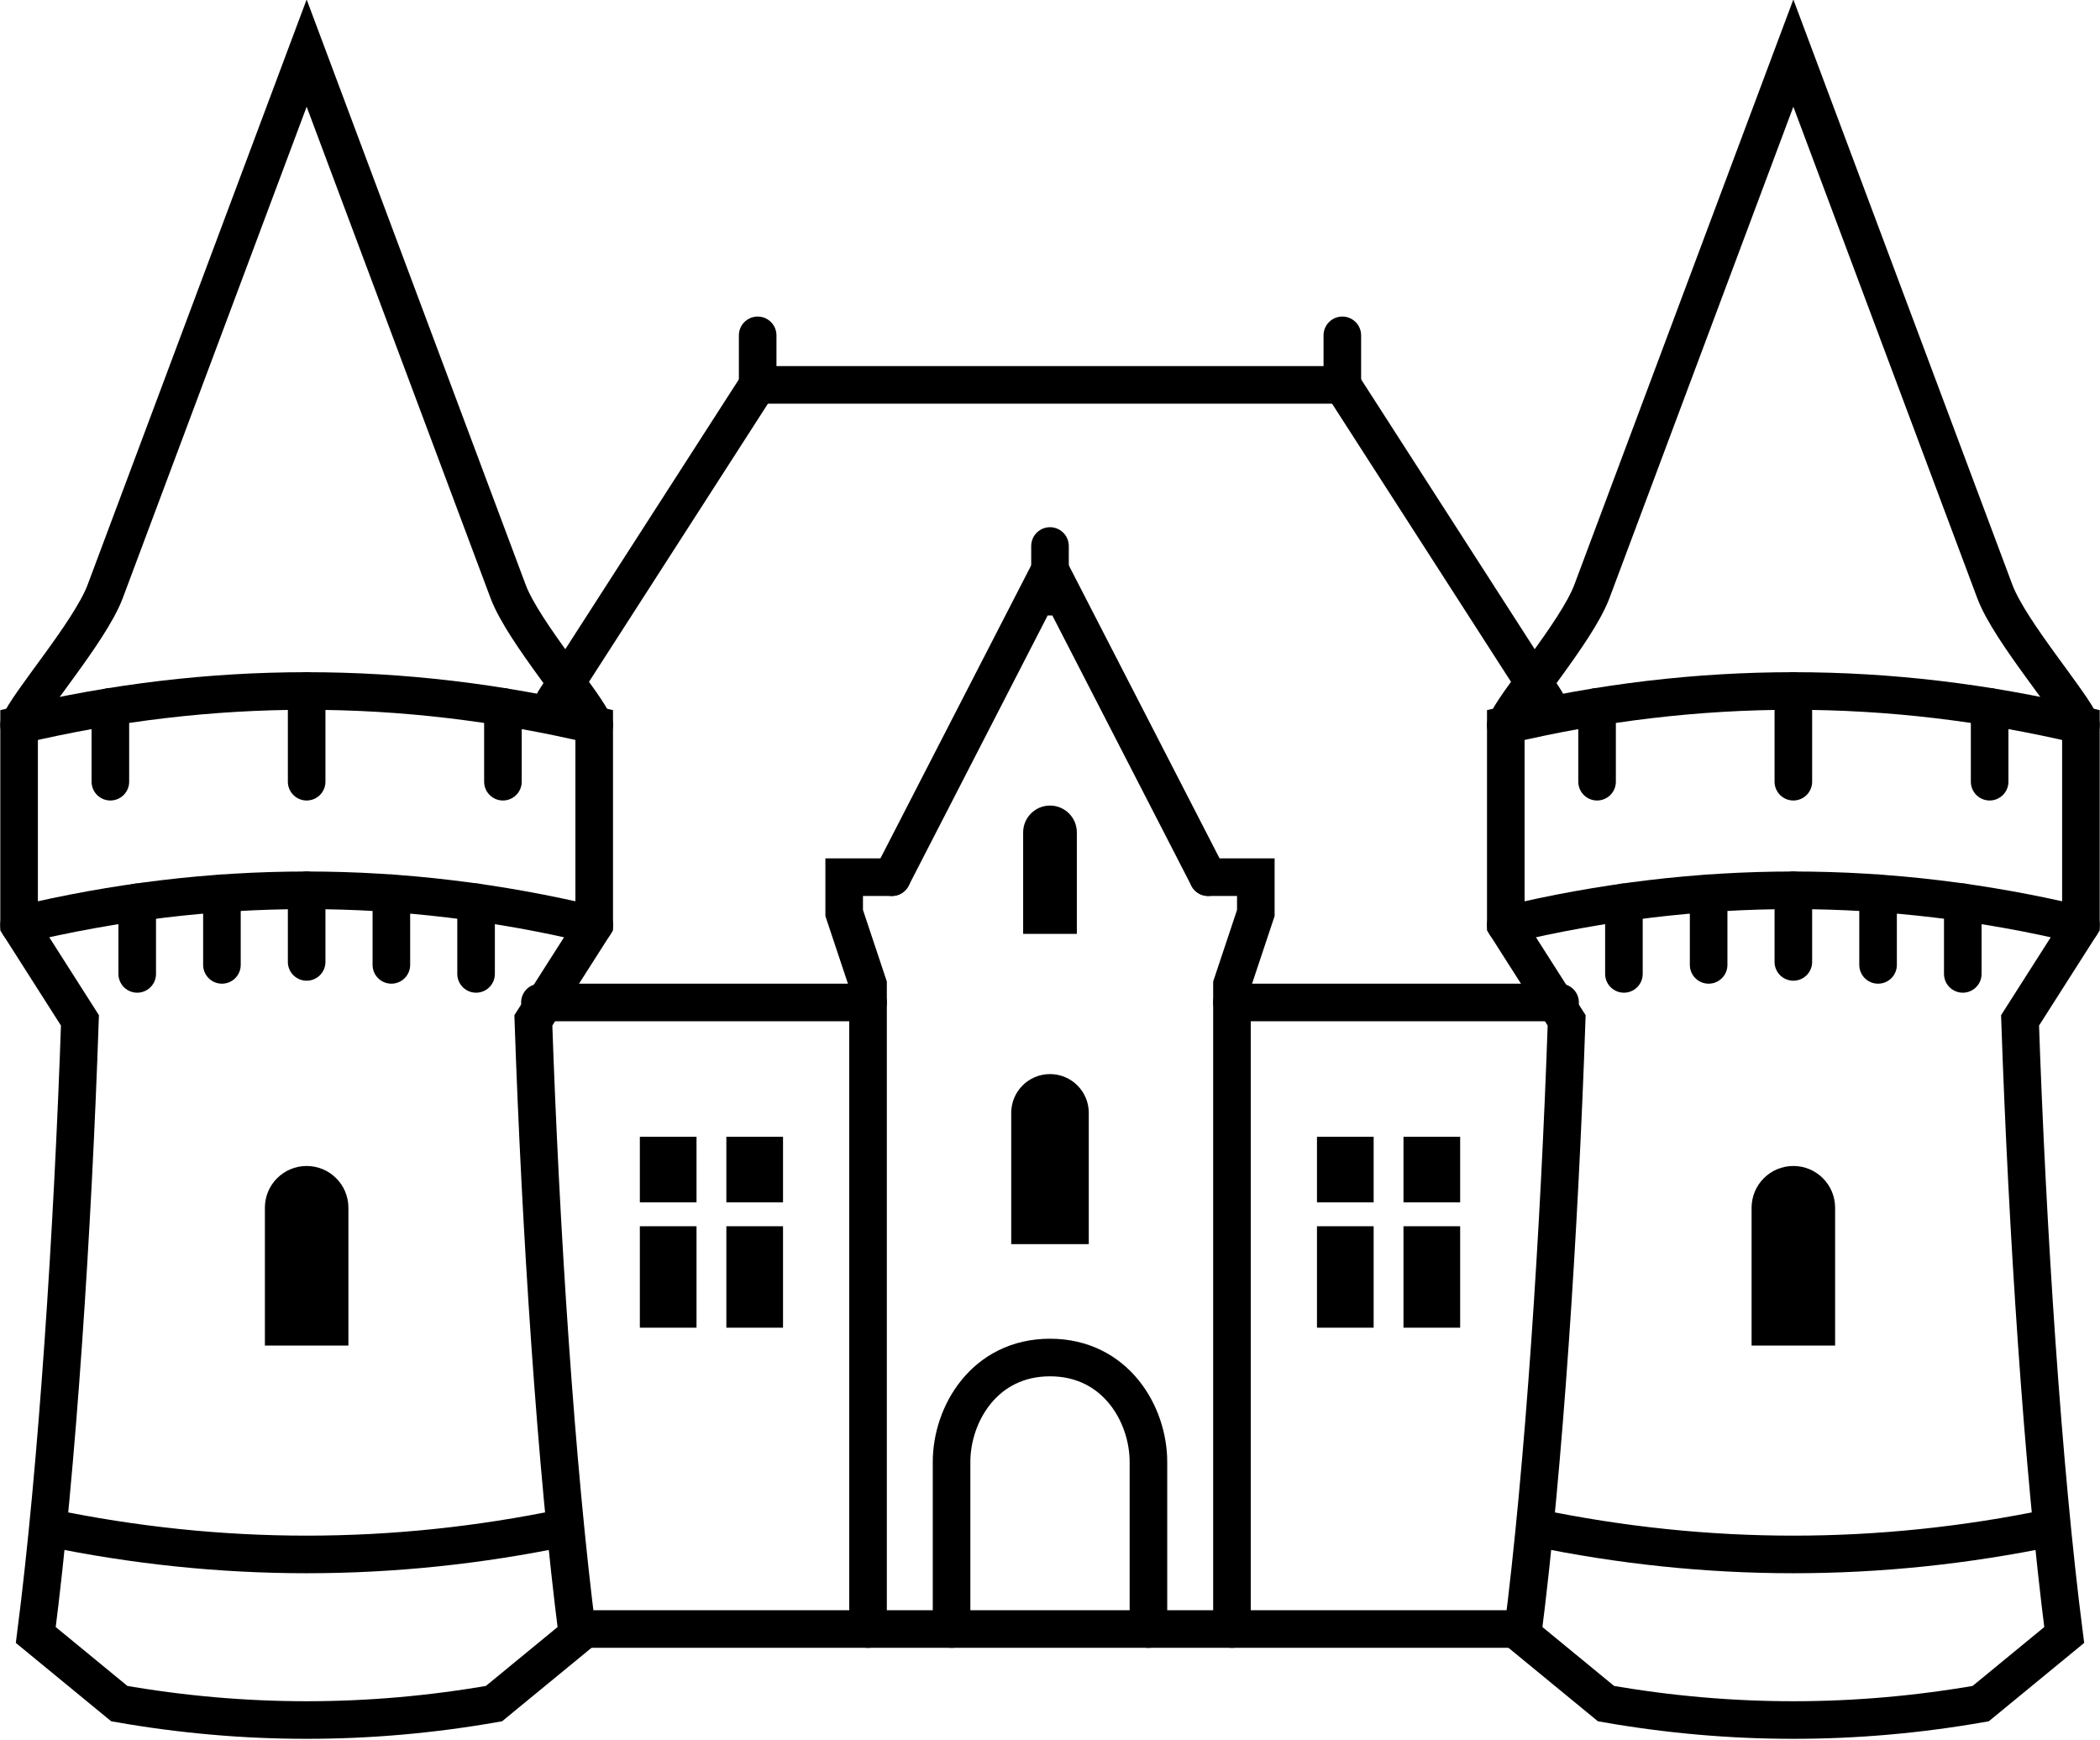
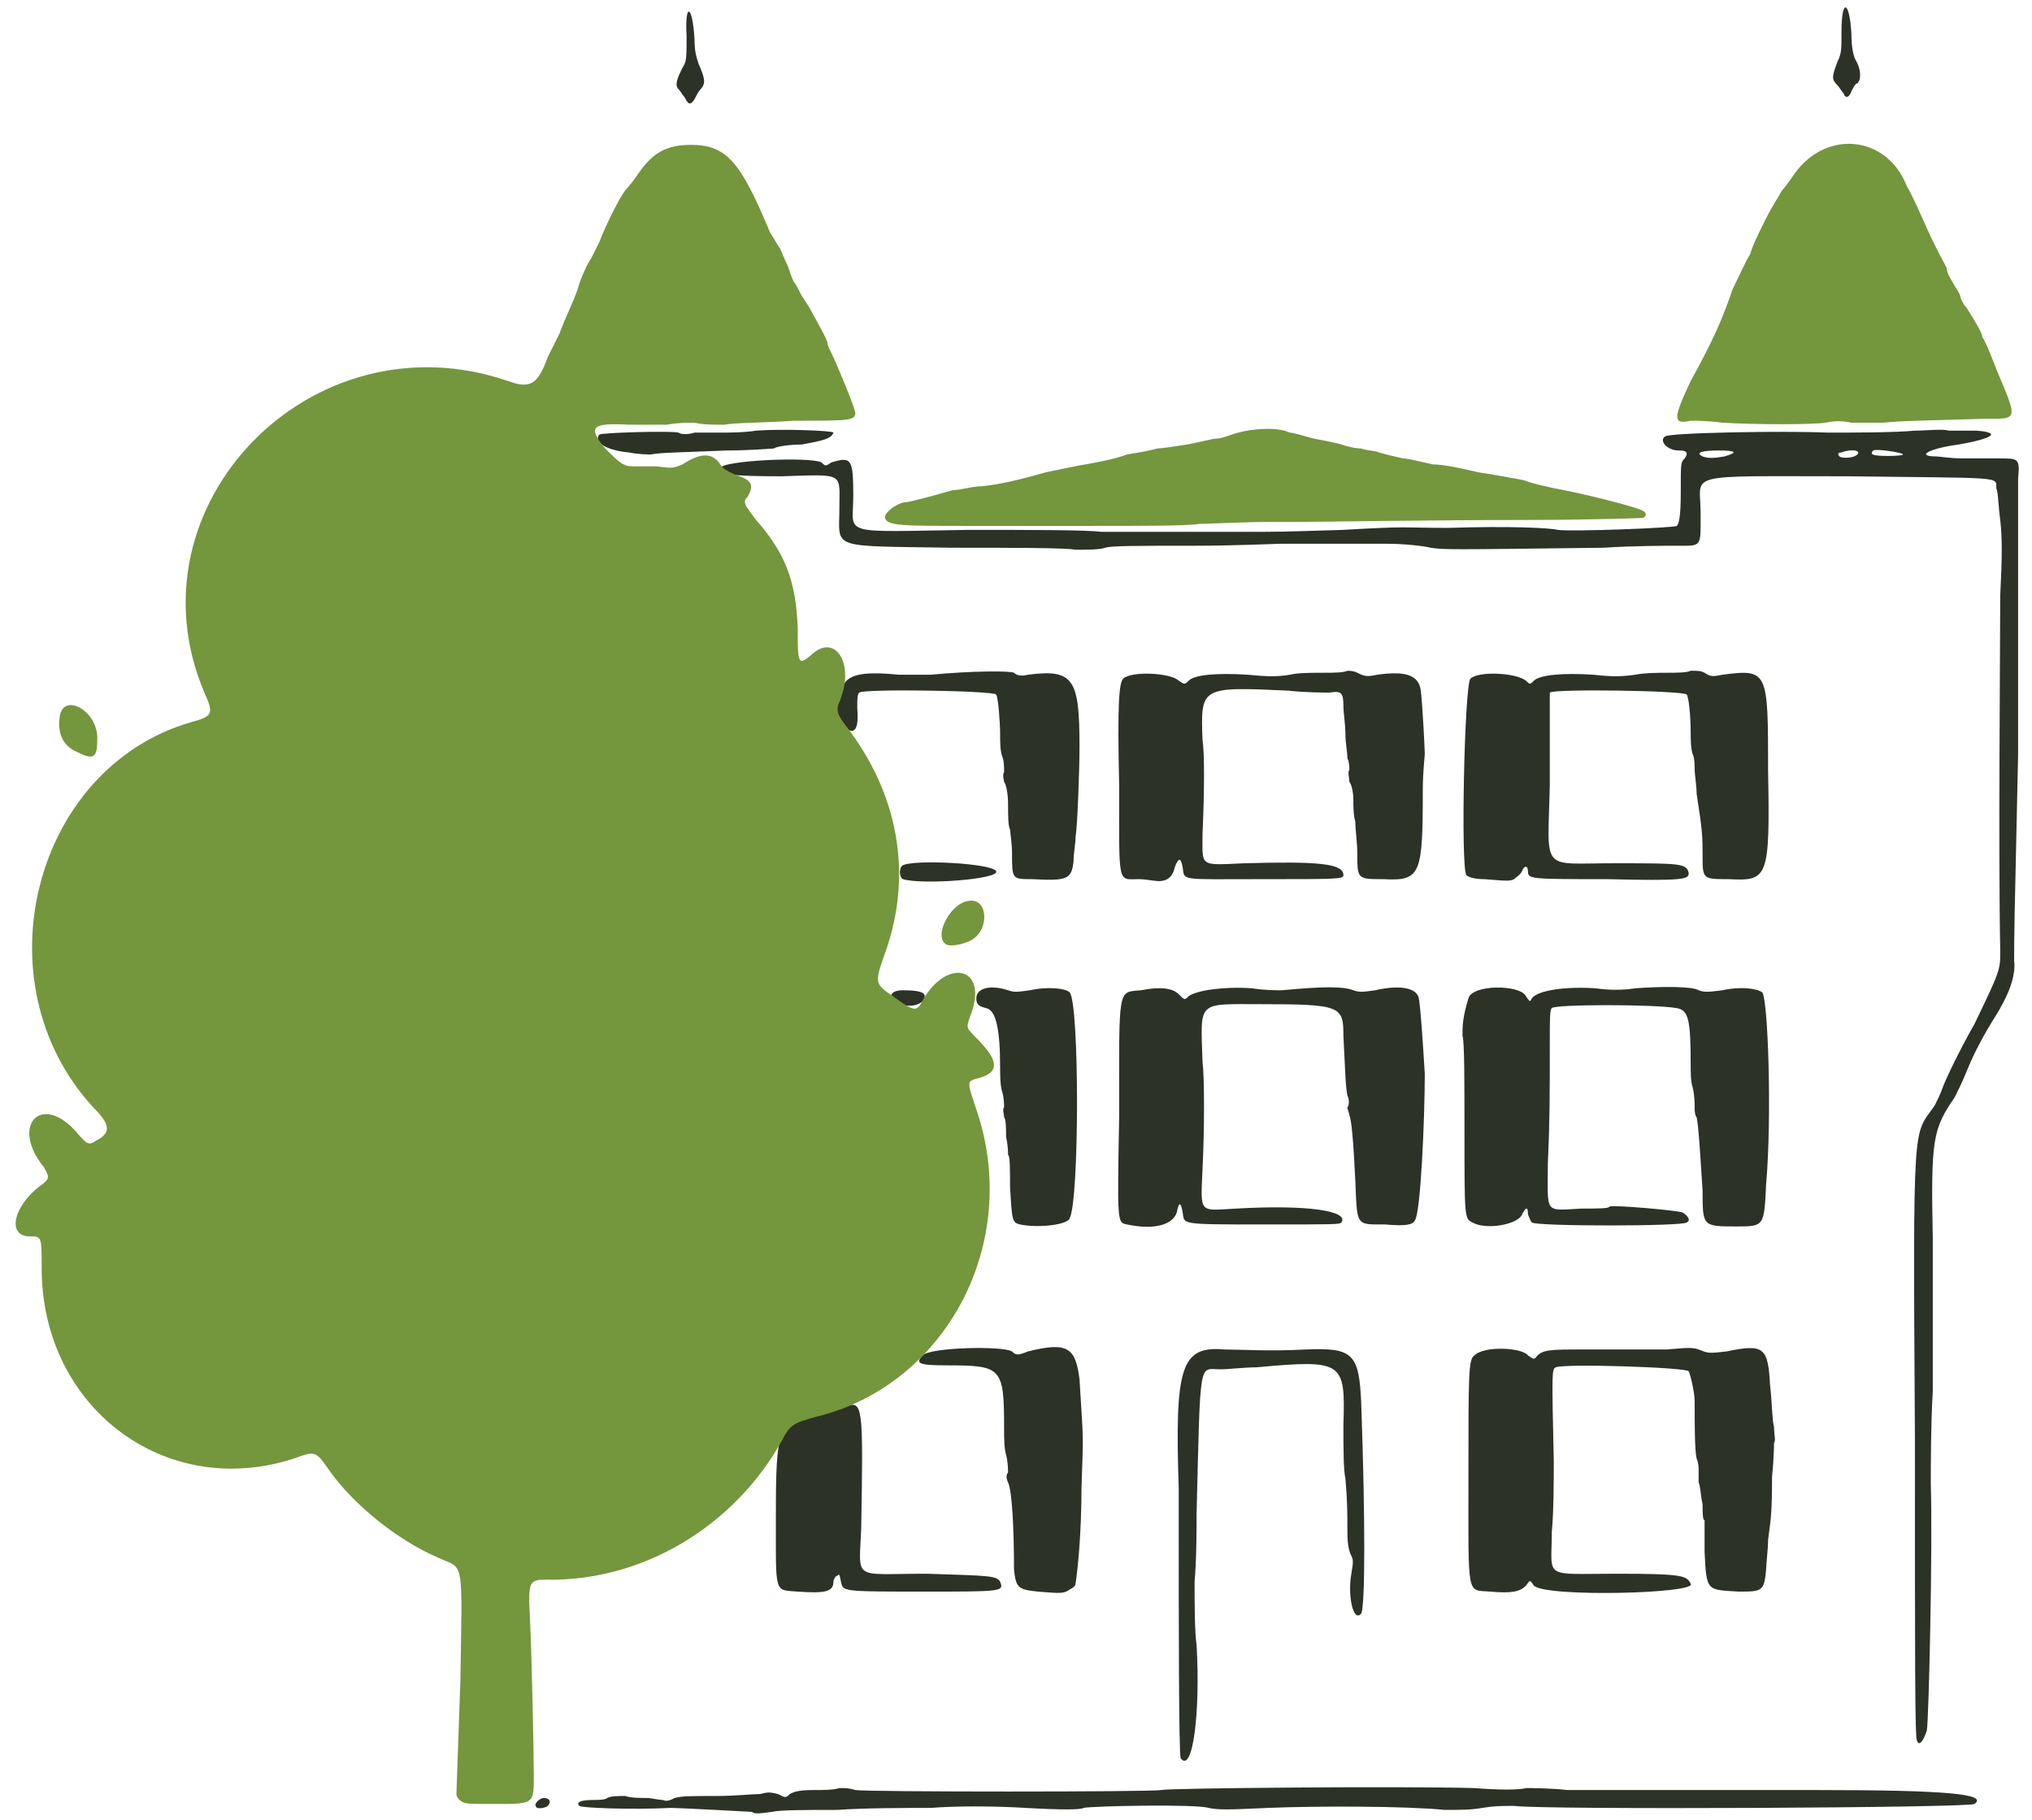
- <svg xmlns="http://www.w3.org/2000/svg" viewBox="3 -1 352 291.5" role="img" aria-label="Domaine d’Éden — Château les Tourelles">
-   <g fill="none" stroke="currentColor" stroke-width="6.3" stroke-linecap="round" stroke-linejoin="miter" stroke-miterlimit="8">
-     <path d="M6.2 120.5L6.2 154L16.4 170C15.2 205 12.6 245 9 273L23 284.5Q54.4 290 85.8 284.5L99.8 273C96.2 245 93.6 205 92.4 170L102.6 154L102.6 120.5Q54.4 109.1 6.2 120.5Z" />
-     <path d="M351.8 120.5L351.8 154L341.6 170C342.8 205 345.4 245 349 273L335 284.5Q303.6 290 272.2 284.5L258.2 273C261.8 245 264.4 205 265.6 170L255.4 154L255.4 120.5Q303.6 109.1 351.8 120.5Z" />
-     <path d="M6.2 154Q54.4 142.4 102.6 154" />
-     <path d="M351.8 154Q303.6 142.4 255.4 154" />
-     <path d="M11.1 255Q54.4 264 97.7 255" />
-     <path d="M346.9 255Q303.6 264 260.3 255" />
-     <path d="M6.2 120.5C7.5 117 18 105 20.6 98.2L54.4 7.9L88.2 98.2C90.8 105 101.3 117 102.6 120.5" />
-     <path d="M351.8 120.5C350.5 117 340 105 337.4 98.2L303.6 7.9L269.8 98.2C267.2 105 256.7 117 255.4 120.5" />
-     <path d="M21.5 117.46L21.5 130" />
-     <path d="M336.5 117.46L336.5 130" />
-     <path d="M54.4 114.8L54.4 130" />
-     <path d="M303.6 114.8L303.6 130" />
-     <path d="M87.3 117.46L87.3 130" />
-     <path d="M270.7 117.46L270.7 130" />
-     <path d="M26 150.21L26 162.21" />
-     <path d="M332 150.21L332 162.21" />
-     <path d="M40.2 148.7L40.2 160.7" />
-     <path d="M317.8 148.7L317.8 160.7" />
-     <path d="M54.4 148.2L54.4 160.2" />
-     <path d="M303.6 148.2L303.6 160.2" />
-     <path d="M68.6 148.7L68.6 160.7" />
-     <path d="M289.4 148.7L289.4 160.7" />
-     <path d="M82.8 150.21L82.8 162.21" />
-     <path d="M275.2 150.21L275.2 162.21" />
-     <path d="M130 55.2L130 63.5L228 63.5L228 55.2" />
-     <path d="M130 63.5L95.9 116.5" />
-     <path d="M228 63.5L262.1 116.5" />
-     <path d="M93.5 167L148.5 167" />
-     <path d="M264.5 167L209.5 167" />
-     <path d="M100 272L258 272" />
-     <path d="M152.5 146L179 94.5L205.5 146" />
-     <path d="M179 90.5L179 99" />
-     <path d="M152.5 146L144.5 146L144.5 152L148.5 164L148.5 272" />
-     <path d="M205.5 146L213.5 146L213.5 152L209.5 164L209.5 272" />
-     <path d="M162.5 272L162.5 244C162.5 236 168 226.5 179 226.5C190 226.5 195.5 236 195.5 244L195.5 272" />
-   </g>
-   <g fill="currentColor" stroke="none">
-     <path d="M47.4 224.5L47.4 201.4A7 7 0 0 1 61.4 201.4L61.4 224.5Z" />
-     <path d="M310.6 224.5L310.6 201.4A7 7 0 0 0 296.6 201.4L296.6 224.5Z" />
-     <path d="M174.5 155.5L174.5 138.5A4.5 4.5 0 0 1 183.5 138.5L183.5 155.5Z" />
-     <path d="M172.5 207.5L172.5 185.5A6.5 6.5 0 0 1 185.5 185.5L185.5 207.5Z" />
-     <path d="M110.25 189.5L119.75 189.5L119.75 200.5L110.25 200.5Z" />
-     <path d="M110.25 204.5L119.75 204.5L119.75 221.5L110.25 221.5Z" />
-     <path d="M124.75 189.5L134.25 189.5L134.25 200.5L124.75 200.5Z" />
-     <path d="M124.75 204.5L134.25 204.5L134.25 221.5L124.75 221.5Z" />
-     <path d="M247.75 189.5L238.25 189.5L238.25 200.5L247.75 200.5Z" />
-     <path d="M247.75 204.5L238.25 204.5L238.25 221.5L247.75 221.5Z" />
-     <path d="M233.25 189.5L223.75 189.5L223.75 200.5L233.25 200.5Z" />
-     <path d="M233.25 204.5L223.75 204.5L223.75 221.5L233.25 221.5Z" />
-   </g>
+ <svg xmlns="http://www.w3.org/2000/svg" viewBox="0 0 1024 917" role="img" aria-label="Domaine d’Éden — Château les Tourelles">
+   <path fill="#2C3226" d="m379 913c0 0-36-2-41-2c-20 1-45 0-46-1c-2-2 1-3 7-3c2 0 6 0 7-1c2-1 5-1 9-1c3 1 8 1 11 1c2 0 6 1 8 1c2 1 4 0 6-1c4-1 7-1 21-1c9 0 19-1 22-1c4-1 5-1 9 0c4 2 4 2 6 0c2-1 4-2 12-2c5 0 10 0 13-1c3 0 5 0 8 1c5 1 150 1 154 0c4-1 120-2 158-1c12 1 23 1 26 0c2 0 12 0 21 1c9 0 20 0 24 0c4 0 21 0 38 0c17 0 45 0 63 0c66 0 87 2 80 7c-2 2-217 3-232 1c-7 0-10 0-16 1c-6 1-10 1-19 1c-20-2-65-2-89-1c-21 1-25 1-30 0c-6-2-58-1-63 0c-1 1-12 1-29 0c-17-1-35-1-48 0c-12 0-33 0-47 1c-15 0-29 0-33 1c-7 1-9 1-10 0zm-109-3c-1-1 2-4 4-4c3 0 4 2 2 4c-1 1-6 2-6 0zm325-24c-1-1-1-77-1-116c0-8 0-17 0-20c-2-61 1-72 23-70c8 0 23 1 41 0c24-1 27 2 28 28c2 56 2 101 0 105c-4 5-7-9-5-20c1-6 1-7 0-9c-1-2-2-5-2-12c0-9 0-16-1-27c-1-4-1-16-1-27c1-32 0-33-44-29c-6 0-14 1-18 1c-11 0-10-7-12 73c0 7 0 23-1 34c0 11 0 25 1 32c2 34-2 65-8 57zm371-9c-1-1-1-41-1-152c-1-165-1-152 10-168c1-2 3-6 4-9c1-3 8-18 16-32c13-27 13-27 13-37c-1-47 0-158 0-179c1-20 1-29 0-38c-1-7-1-14-2-16c0-6 4-5-75-6c-84 0-74-2-74 18c0 18 1 17-12 17c-5 0-22 0-37 1c-79 1-80 1-87 0c-4-1-14-2-22-2c-20 0-50 0-54 0c-2 0-22 1-44 1c-28 0-41 0-44 1c-3 1-8 1-15 1c-5-1-33-1-62-1c-63-1-57 1-57-20c0-18 3-17-29-16c-27 0-30-1-31-4c0-4 45-6 51-3c2 2 2 2 5 0c10-3 11-2 11 17c0 20-8 18 58 17c30 0 60 0 67 1c8 0 21 0 30 0c8 0 25 0 37 0c26 0 22 0 55-1c34-2 29-1 53-1c31-1 51 0 55 1c7 1 59-1 60-2c1-1 2-4 2-17c0-15 0-15 2-17c2-3 1-4-3-4c-6 0-10-5-7-7c1-2 61-3 82-2c11 0 34 0 44-1c6 0 14-1 17 0c3 0 9 0 14 0c13 1 8 4-9 7c-15 2-22 6-11 6c1 0 7 1 13 1c7 0 15 0 19 0c9 0 10 0 9 10c0 25 0 79 0 90c0 8 0 29 0 49c-2 89-2 92-2 104c1 8-3 18-10 29c-5 8-10 17-14 27c-2 5-5 11-6 13c-11 16-12 21-11 71c0 34 0 55 0 77c-1 17-1 38-1 47c1 30-1 119-2 124c-2 6-4 8-5 5zm-564-75c-12-1-11 2-11-38c0-45 1-46 20-51c6-1 13-3 15-4c9-4 9 0 8 61c-1 27-5 23 33 23c32 1 35 1 37 4c2 5 1 5-38 5c-39 0-41 0-42-4c-1-5-1-5-2-4c-1 0-2 2-2 3c0 5-4 6-18 5zm121 0c-10-1-11-2-12-11c0-21-1-40-3-44c-1-2-1-4 0-5c0-1 0-5-1-9c-1-3-1-9-1-13c0-31-1-32-29-32c-14 0-16-1-12-5c3-4 40-5 45-2c2 2 3 2 8 0c20-5 24-2 26 14c2 33 2 25 1 55c0 23-2 42-3 48c0 1-1 2-3 3c-3 2-4 2-16 1zm228 0c-12-1-11 4-11-57c0-53 0-60 3-62c5-5 24-4 27 0c3 2 3 2 4 1c3-4 7-4 24-4c21 0 27 0 42 0c11-1 13-1 16 0c5 2 5 2 14 1c19-4 21-2 22 17c1 8 1 18 2 21c0 4 1 7 0 8c0 0 0 8-1 17c0 22-1 23-2 32c0 5-1 12-1 15c-1 11-2 11-14 11c-16-1-16 0-17-20c0-8 0-16 0-16c-1 0-1-4-1-8c-1-4-1-9-2-11c0-1 0-4 0-6c0-1 0-4-1-6c-1-4-1-18-1-29c0-4-2-13-3-15c-1-2-63-4-67-2c-2 1-2 2-1 47c0 9 0 26-1 36c0 24-5 21 33 21c33 0 35 1 37 5c4 5-73 7-79 1c-2-3-2-3-4 0c-3 3-7 4-18 3zm-237-185c-4-1-4-2-5-19c0-8 0-16-1-16c0-1 0-5-1-9c0-4 0-9-1-10c0-2-1-4 0-5c0-1 0-5-1-8c-1-3-1-9-1-12c0-19-2-29-7-30c-4-1-5-2-5-5c0-5 7-7 16-4c3 1 4 1 11 0c9-2 18-1 20 1c5 5 5 105 0 114c-1 3-15 5-25 3zm54 0c-5-1-5 0-4-55c0-65-1-62 11-63c10-2 16-1 19 2c3 3 3 3 5 1c4-3 18-5 32-4c6 1 12 1 15 1c21-2 31-2 36 0c3 1 4 1 11 0c13-3 21-1 22 4c1 6 2 22 3 38c0 22-2 70-5 74c-1 2-4 3-15 2c-15 0-14 1-15-22c-1-21-2-31-3-33c0-1-1-3-1-4c1-1 1-4 0-6c-1-5-1-11-2-30c0-15-1-16-42-16c-32 0-30-2-29 29c1 8 1 34 0 54c-1 23-2 21 17 20c35-2 57 1 53 7c-1 1-3 1-39 1c-43 0-40 0-41-6c-1-6-2-5-3 0c-2 6-11 9-25 6zm174-1c-4-2-4-2-4-47c0-23 0-45-1-47c0-5 0-9 3-19c2-7 26-7 29-1c2 3 2 3 3 1c3-4 17-6 32-5c7 1 14 1 20 0c14-1 29-1 32 1c3 1 4 1 12 0c9-2 17-1 20 1c3 3 5 63 2 97c-1 21-1 21-15 21c-17 0-17 0-17-18c-1-15-2-33-3-37c-1-1-1-4-1-5c0-2 0-6-1-10c-1-3-1-8-1-11c0-23-1-28-7-29c-11-2-62-2-63 0c-1 1-1 5-1 18c0 26 0 39-1 61c0 25-2 23 17 22c8 0 14 0 14-1c2-1 35 2 37 3c3 2 4 4 2 5c-2 2-76 2-78 0c-1-1-1-2-2-4c0-4-1-4-3 0c-2 5-18 8-25 4zm-288-110c-7-3-6-7 1-7c8 0 11 1 11 3c0 4-7 6-12 4zm1-63c-2-1-2-6 0-7c6-3 45-1 47 3c2 4-37 7-47 4zm65 0c-10 0-10 0-10-13c0-5-1-11-1-12c-1-2-1-7-1-13c0-5-1-10-2-11c0-1-1-3 0-5c0-2 0-6-1-8c-1-3-1-7-1-11c0-6-1-19-2-20c-1-2-67-3-69-1c-1 1-1 3-1 8c1 12-2 14-8 8c-3-4-3-6-2-10c1-1 2-4 2-6c1-9 9-11 29-9c6 0 13 0 16 0c21-2 40-2 42-1c1 1 3 2 7 1c23-3 26 2 26 36c0 12-1 40-2 46c0 3-1 8-1 12c-1 9-3 10-21 9zm54 0c-11 0-10 4-10-47c-1-42 0-52 2-54c4-4 24-3 28 1c3 2 3 2 5 0c3-3 14-4 30-3c10 1 15 1 21 0c4-1 11-1 17-1c5 0 10 0 12-1c1 0 3 0 5 1c4 2 5 2 10 1c14-2 21 0 22 8c1 9 2 30 2 32c0 1-1 9-1 18c0 43-1 46-20 45c-13 0-13 0-13-13c0-5-1-12-1-16c-1-3-1-8-1-11c0-4-1-8-2-9c0-2-1-5 0-6c0-1 0-4-1-6c0-3-1-8-1-12c0-5-1-11-1-14c0-7-1-8-7-7c-2 0-12 0-21-1c-44-2-44-2-43 25c1 6 1 25 0 47c0 17-2 16 21 15c37-1 50 0 50 6c0 2-3 2-41 2c-42 0-39 1-40-6c-1-5-2-5-4 0c-1 5-4 7-8 7c-2 0-7-1-10-1zm174 0c-5 0-8-1-9-2c-3-3-1-96 2-99c4-4 23-3 28 1c2 2 2 2 4 0c3-3 15-4 30-3c9 1 14 1 21 0c5-1 12-1 16-1c5 0 10 0 12-1c4 0 5 0 7 1c3 2 4 2 9 1c23-3 23-2 23 48c1 55 0 56-20 55c-13 0-13 0-13-12c0-9 0-12-3-31c0-4-1-10-1-12c0-2 0-6-1-8c-1-3-1-8-1-11c0-8-1-18-2-19c-1-2-67-3-69-1c0 0 0 8 0 16c0 9 0 22 0 31c-1 44-5 39 32 39c34 0 37 0 38 5c0 3-2 4-41 3c-39 0-40 0-40-4c0-3-2-3-3 0c-1 2-3 3-4 4c-2 1-3 1-15 0zm121-213c7-2 6-3-3-3c-8 0-12 1-8 3c3 1 5 1 11 0zm67-1c2-2-3-3-8-1c-2 0-2 1-1 2c1 1 7 1 9-1zm23 0c0-1-14-3-15-2c-1 1-1 2 0 2c0 1 15 1 15 0zm-642-1c-11-1-18-5-15-9c1-1 36-2 40-1c1 1 5 1 8 0c3 0 9 0 13 0c4 0 12 0 18-1c13-1 39 0 39 1c-1 3-5 4-16 6c-6 0-13 1-14 2c-1 0-12 1-24 1c-23 1-33 1-38 2c-1 0-6 0-11-1zm28-179c-1-1-2-3-3-4c-2-2-1-5 2-11c2-3 2-5 2-16c-1-17 3-16 4 2c0 6 1 9 2 12c3 7 4 10 1 13c-1 1-2 3-3 5c-2 3-3 3-5-1zm584-2c-1-1-2-3-3-4c-3-3-3-4 0-12c2-4 2-6 2-15c0-17 4-16 5 1c0 7 1 11 2 13c3 5 3 10 1 12c-1 0-2 2-3 4c-1 3-3 4-4 1z" />
+   <path fill="#74963D" d="m233 908c-2-1-3-3-3-4c0-1 1-27 2-57c1-63 2-56-11-62c-21-9-43-27-55-44c-7-10-7-10-18-6c-65 21-127-26-127-96c0-16 0-16-6-16c-12 0-8-16 6-26c4-3 4-4 1-9c-17-21-1-38 17-17c5 6 6 6 9 4c8-4 8-8-1-17c-58-63-30-171 49-194c11-3 12-4 7-15c-40-94 54-191 153-157c11 4 15 2 20-12c0 0 3-6 6-12c2-6 7-16 9-22c2-7 5-13 7-16c1-2 3-6 4-8c3-8 10-22 13-26c2-2 5-6 7-9c7-10 14-14 26-14c18 0 25 8 40 44c2 3 4 7 5 8c1 2 2 5 4 9c1 3 2 6 3 8c1 1 3 5 4 7c2 3 4 6 5 8c2 4 8 14 8 16c0 1 1 3 2 5c3 6 12 28 12 30c0 4-3 4-31 4c-14 1-30 1-35 2c-6 0-11 0-15-1c-4 0-8 0-14 1c-5 0-13 0-19 0c-19-1-21 1-12 12c7 7 9 9 14 9c3 0 8 0 12 0c8 1 8 1 13-1c9-6 15-6 19 0c1 2 3 3 7 5c9 3 10 5 7 11c-3 3-2 4 4 12c15 17 20 31 21 54c0 19 0 20 8 13c11-9 20 5 14 22c-3 7-3 8 4 17c26 35 32 76 17 115c-4 12-4 13 5 19c11 8 12 8 15 2c12-21 32-17 25 5c-3 9-4 8 2 14c11 11 12 17 2 20c-7 2-7 1-2 16c23 67-15 139-81 155c-11 3-13 4-17 12c-24 43-70 71-119 70c-8 0-9 1-8 18c1 20 2 69 2 81c0 14 0 14-19 14c-13 0-15 0-17-1zm244-432c-7-4 2-21 11-22c10-2 11 15 1 20c-4 2-10 3-12 2zm-438-97c-7-3-10-9-9-17c1-14 20-4 19 11c0 9-2 10-10 6zm509-114c-15 0-42 0-60 0c-33 0-41 0-42-4c-1-2 6-8 11-8c1 0 13-3 23-6c4 0 10-2 15-2c9-1 18-3 32-7c5-1 14-3 20-4c6-1 16-3 21-5c6-1 12-2 15-3c2 0 9-1 15-2c6-1 13-3 15-3c3 0 7-2 11-3c7-2 20-3 26 0c2 0 8 2 12 3c5 1 11 2 14 3c3 1 7 2 10 2c2 1 7 1 9 2c3 1 8 2 12 3c3 0 10 2 15 3c5 0 15 2 23 4c7 1 18 3 23 4c5 2 11 3 15 4c12 2 40 9 44 11c3 1 3 3 1 4c0 0-26 1-57 1c-47 0-108 1-119 1c-2 0-7 0-12 0c-13 0-32 1-36 1c-5 1-27 1-56 1zm320-52c-7-1-14-1-16-1c-9 2-9-1 0-20c11-20 16-31 21-46c3-6 7-15 9-18c1-4 5-12 8-18c3-6 7-12 8-14c1-1 4-5 6-8c16-23 47-20 57 6c2 3 6 12 10 21c4 9 9 18 10 20c0 3 3 7 4 9c2 3 3 5 3 6c0 0 1 3 3 5c5 8 8 13 8 15c1 1 4 8 7 16c11 26 11 25-5 25c-34 1-42 1-52 2c-6 0-13 0-16 0c-4-1-9-1-13 0c-7 1-35 1-52 0z" />
</svg>
